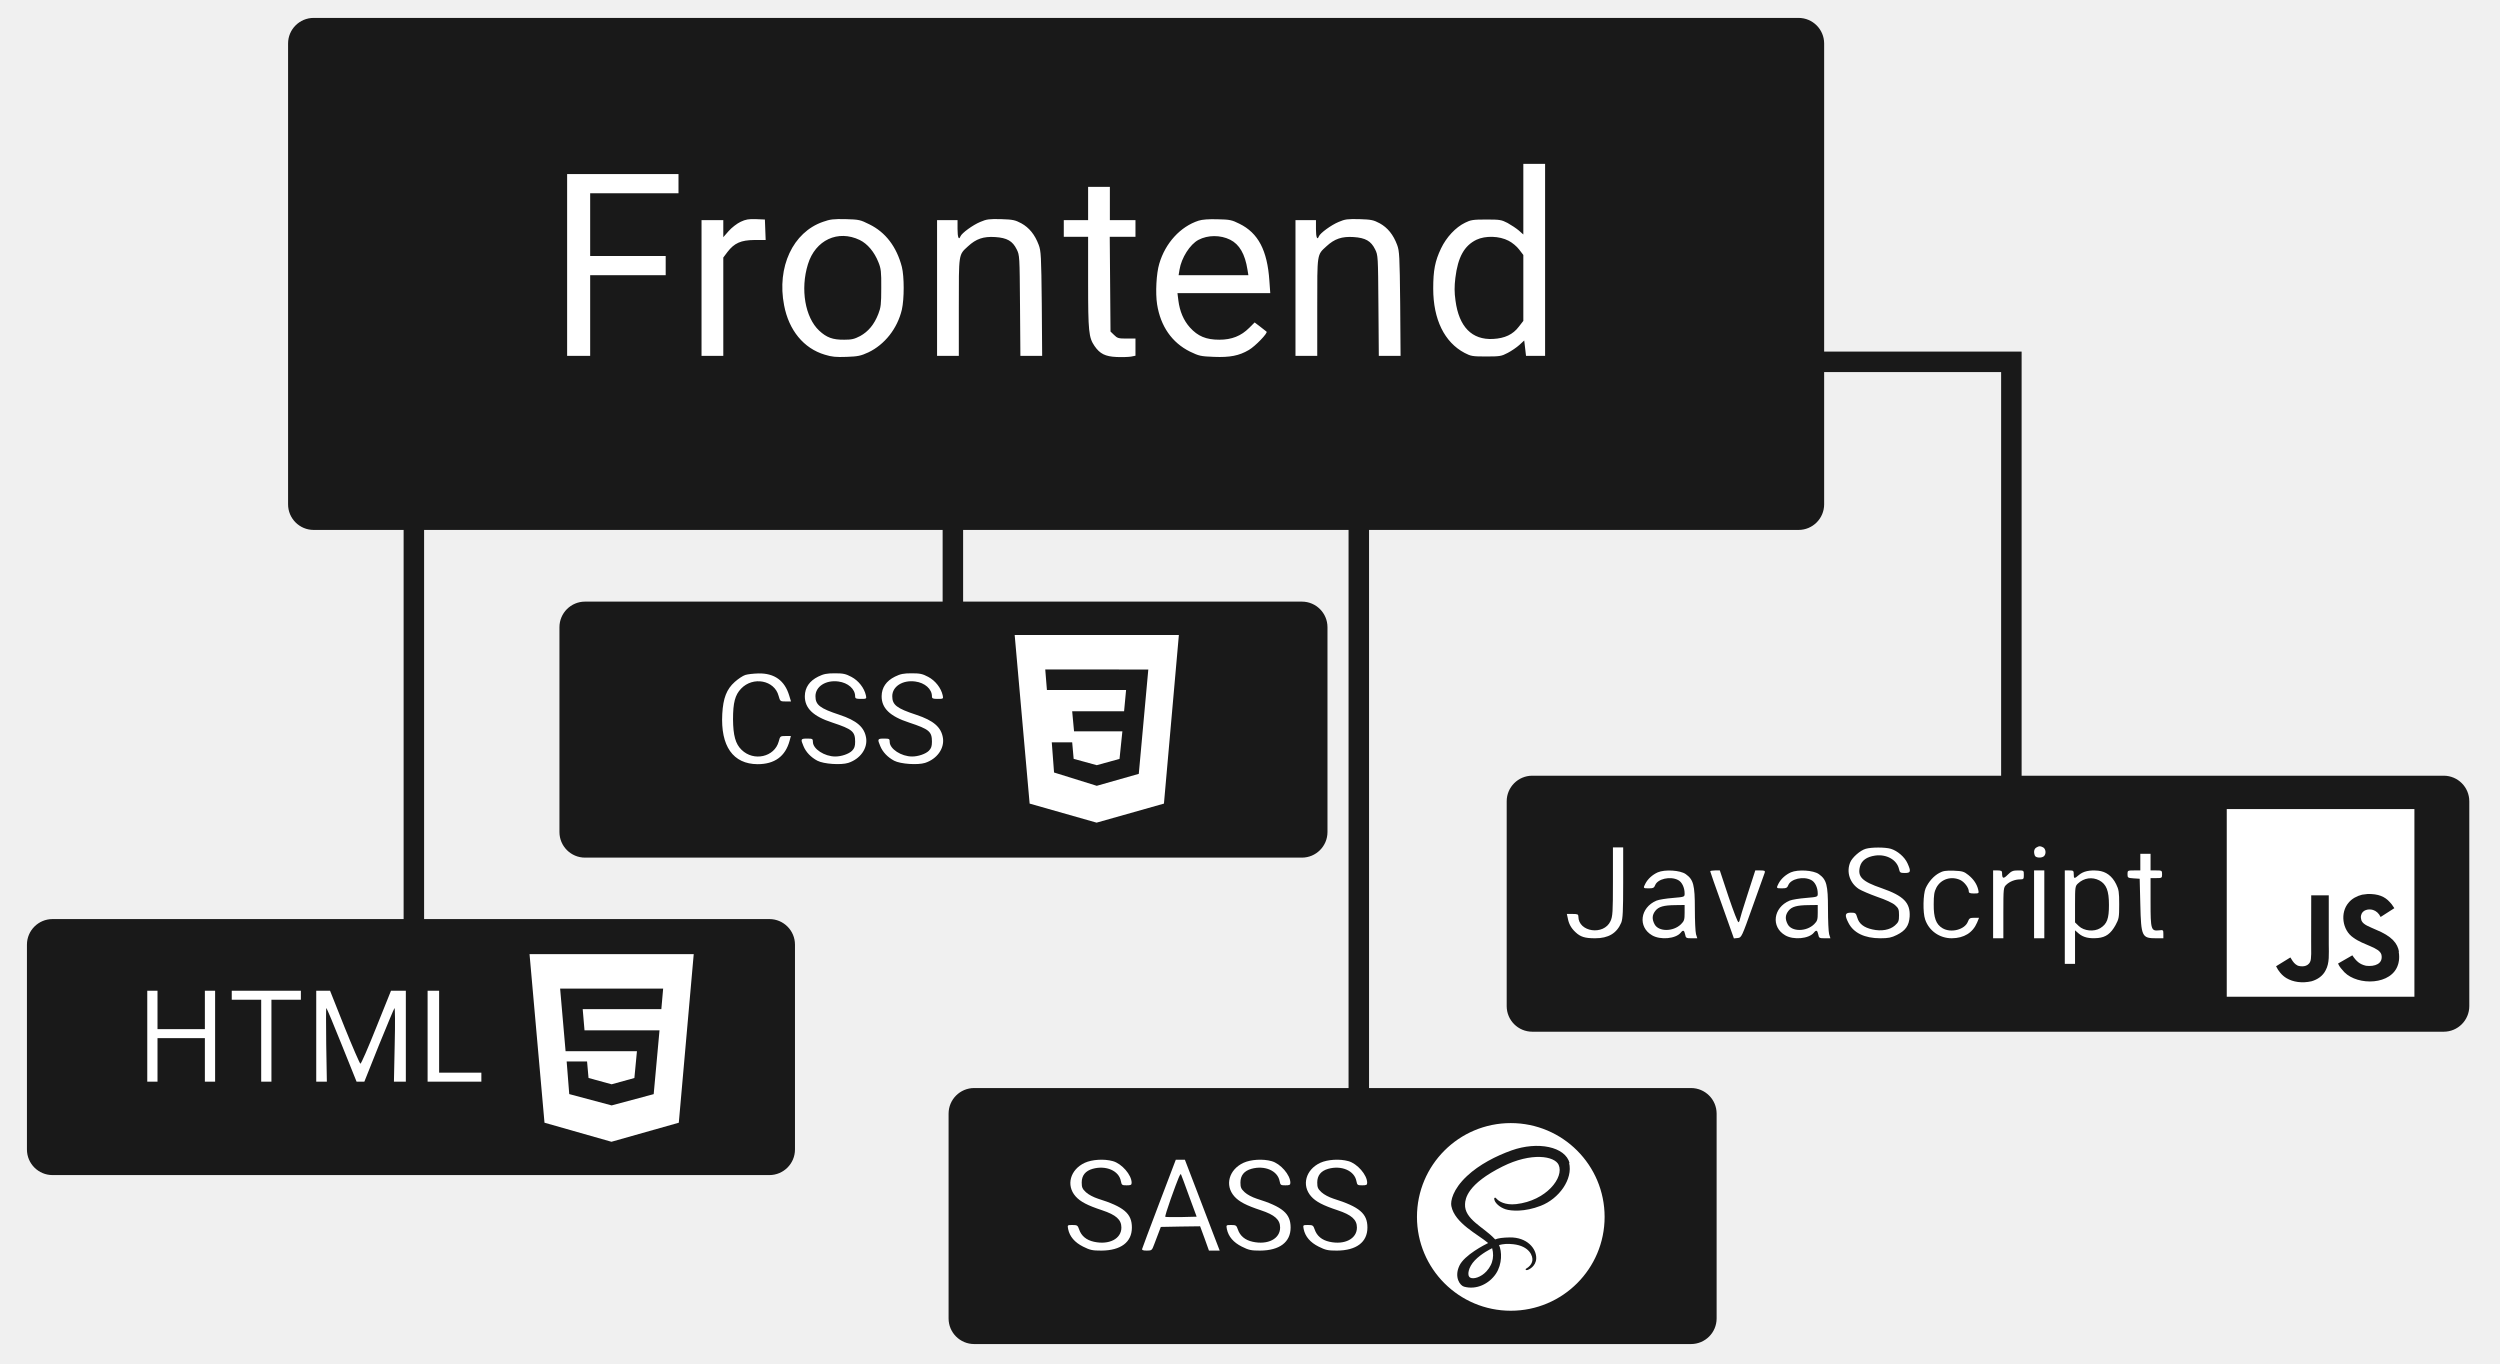
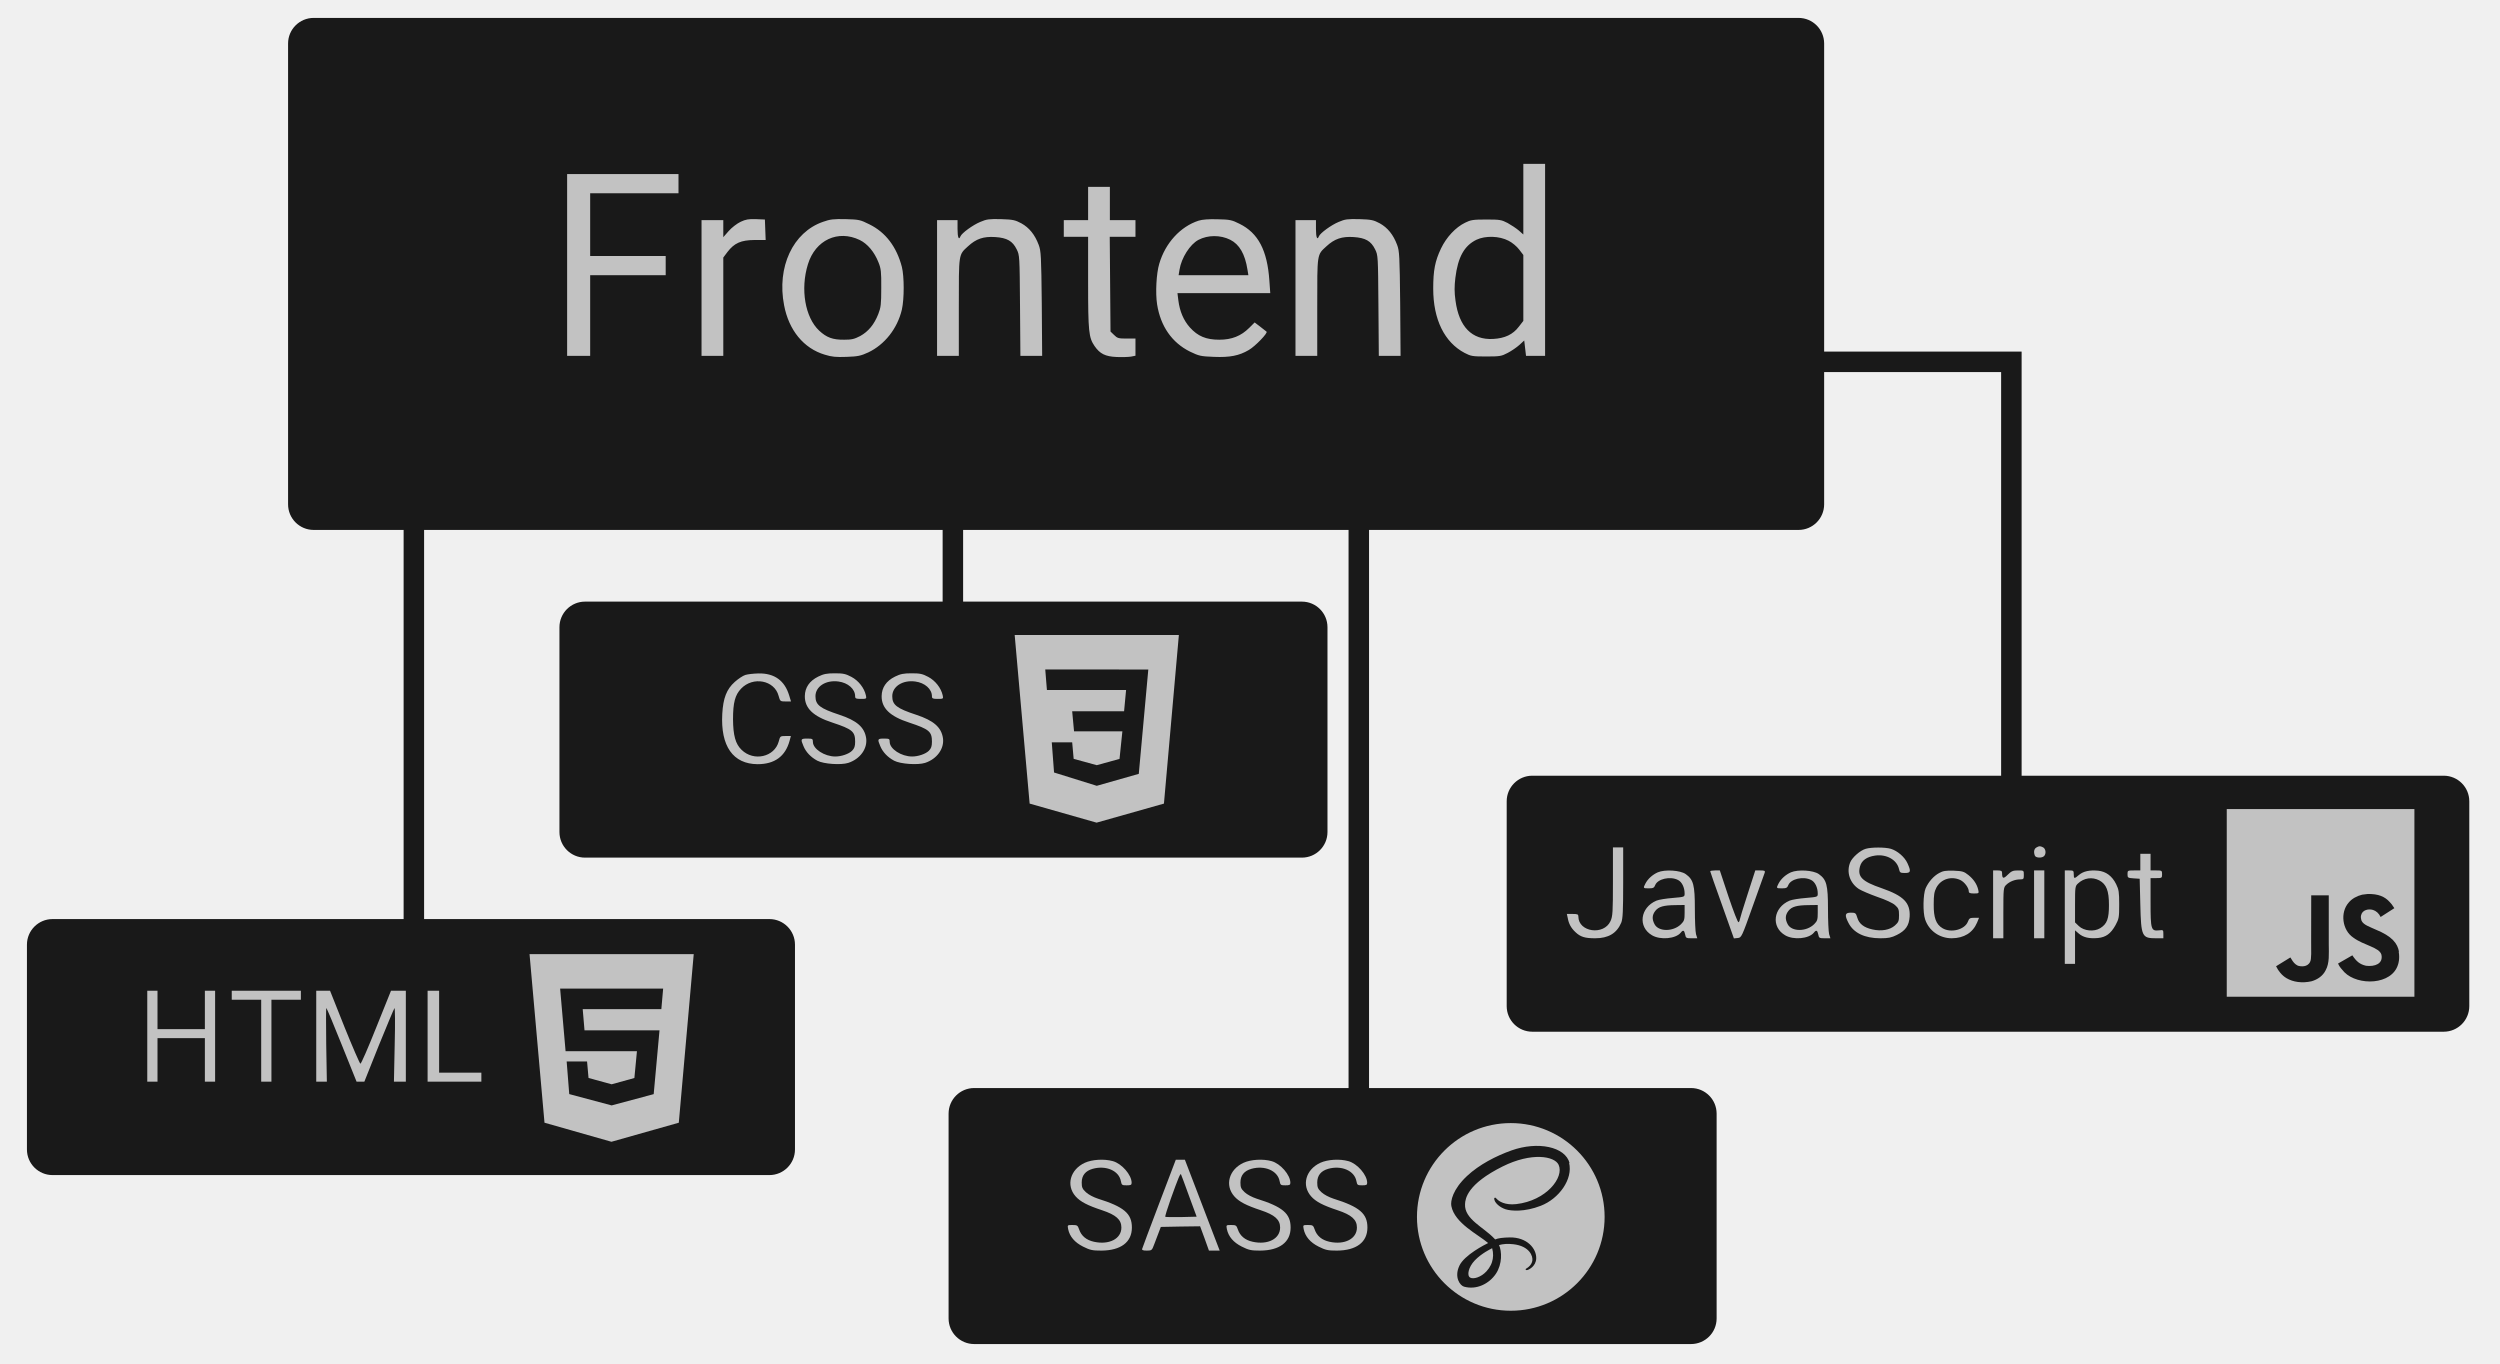
<svg xmlns="http://www.w3.org/2000/svg" width="488.259" id="screenshot" version="1.1" viewBox="0 0 488.259 266.335" height="266.335" style="-webkit-print-color-adjust: exact;">
  <g id="shape-719112e0-1886-11ec-993a-293f9893854e">
    <g id="shape-c1f6b290-1885-11ec-993a-293f9893854e">
      <rect rx="0" ry="0" x="-1.2437567420420237e-8" y="-7.714788807788864e-10" transform="matrix(1,5.148934621792617e-18,5.148934622540089e-18,1,-4.730804619157425e-7,-2.3793859327270184e-7)" width="488" height="266" style="fill: rgb(177, 178, 181); fill-opacity: 0;" />
    </g>
    <g id="shape-7a6bdd10-1330-11ec-8bc5-e98ba5337ee1">
      <g id="shape-3c5bb830-132e-11ec-8bc5-e98ba5337ee1">
        <g id="shape-427e5a20-1260-11ec-a24a-8550932f84af">
          <path d="M186.1,97.667L186.1,143.667M265.379,97.667L265.379,223.667M341.648,70.667L392.828,70.667L392.828,169.667M80.828,97.667L80.828,189.667" style="fill: none; stroke-width: 4; stroke: rgb(25, 25, 25); stroke-opacity: 1;" />
        </g>
        <g id="shape-12d1c320-1260-11ec-a24a-8550932f84af">
          <g id="shape-12d1c321-1260-11ec-a24a-8550932f84af">
            <rect rx="5" ry="5" x="56.262" y="3.498" transform="matrix(1,1.7453292519943285e-8,-1.7453292519943298e-8,1,9.337138919818244e-7,-0.000003599948)" width="300" height="100" style="fill: rgb(25, 25, 25); fill-opacity: 1;" />
          </g>
          <g id="shape-12d1ea30-1260-11ec-a24a-8550932f84af">
            <g>
-               <path d="M7650 1824 l0 -276 -35 31 c-20 17 -59 43 -88 59 -48 25 -61 27 -167 27 -102 0 -121 -3 -165 -25 -74 -36 -146 -113 -188 -201 -47 -99 -61 -171 -61 -314 0 -241 88 -419 245 -502 50 -26 62 -28 169 -28 106 0 119 2 168 28 29 15 70 43 91 62 l38 35 7 -60 7 -60 74 0 75 0 0 750 0 750 -85 0 -85 0 0 -276z m-115 -325 c28 -14 64 -44 82 -68 l33 -43 0 -257 0 -258 -35 -45 c-46 -61 -109 -91 -201 -96 -166 -9 -267 95 -294 300 -9 64 -9 110 -1 177 20 163 70 252 165 298 70 33 179 30 251 -8z M180 1310 l0 -710 90 0 90 0 0 315 0 315 295 0 295 0 0 75 0 75 -295 0 -295 0 0 245 0 245 345 0 345 0 0 75 0 75 -435 0 -435 0 0 -710z M4250 1790 l0 -130 -95 0 -95 0 0 -65 0 -65 95 0 95 0 0 -358 c0 -382 5 -429 50 -495 42 -61 84 -82 172 -86 43 -2 94 0 113 3 l35 7 0 67 0 67 -70 0 c-63 0 -72 3 -97 28 l-28 27 -3 370 -3 370 101 0 100 0 0 65 0 65 -100 0 -100 0 0 130 0 130 -85 0 -85 0 0 -130z M1535 1647 c-29 -14 -69 -45 -93 -72 l-42 -48 0 67 0 66 -85 0 -85 0 0 -530 0 -530 85 0 85 0 0 384 0 384 33 44 c53 69 105 92 210 93 l88 0 -3 80 -3 80 -70 3 c-56 2 -80 -2 -120 -21z M2179 1647 c-235 -81 -362 -353 -304 -652 37 -195 153 -337 318 -386 55 -17 87 -20 170 -17 89 3 111 8 170 35 128 61 227 186 262 334 19 84 19 258 0 334 -41 157 -127 270 -253 332 -72 36 -81 38 -186 41 -95 2 -121 -1 -177 -21z m287 -142 c61 -30 114 -93 146 -174 20 -49 23 -74 22 -201 0 -127 -3 -152 -23 -203 -32 -82 -78 -137 -141 -172 -46 -24 -67 -29 -125 -29 -90 -1 -138 17 -196 71 -110 103 -148 324 -88 518 58 190 235 272 405 190z M3407 1646 c-58 -24 -144 -87 -154 -112 -13 -34 -23 -8 -23 56 l0 70 -80 0 -80 0 0 -530 0 -530 85 0 85 0 0 380 c0 425 -3 407 72 476 63 58 120 78 212 72 93 -6 136 -31 168 -96 23 -46 23 -52 26 -439 l3 -393 85 0 85 0 -3 408 c-4 373 -6 411 -24 459 -30 80 -74 134 -135 168 -49 26 -65 30 -159 33 -93 2 -112 0 -163 -22z M5113 1656 c-142 -46 -260 -175 -307 -336 -23 -75 -31 -229 -17 -318 27 -171 116 -299 257 -369 71 -34 83 -37 188 -41 124 -5 196 9 272 54 51 30 150 133 138 143 -5 4 -28 22 -51 40 l-42 32 -42 -42 c-64 -64 -137 -93 -234 -93 -103 0 -168 27 -230 96 -49 55 -79 125 -90 211 l-7 57 362 0 363 0 -7 98 c-16 236 -87 372 -234 444 -60 30 -75 33 -172 35 -68 2 -120 -2 -147 -11z m247 -149 c72 -36 116 -112 135 -234 l7 -43 -272 0 -273 0 7 43 c15 93 82 198 148 233 74 39 172 39 248 1z M6207 1646 c-58 -24 -144 -87 -154 -112 -13 -34 -23 -8 -23 56 l0 70 -80 0 -80 0 0 -530 0 -530 85 0 85 0 0 380 c0 425 -3 407 72 476 63 58 120 78 212 72 93 -6 136 -31 168 -96 23 -46 23 -52 26 -439 l3 -393 85 0 85 0 -3 408 c-4 373 -6 411 -24 459 -30 80 -74 134 -135 168 -49 26 -65 30 -159 33 -93 2 -112 0 -163 -22z" transform="translate(106.2618, 22.49786) scale(0.25, 0.25) translate(0,248) scale(0.1,-0.1)" fill="#ffffff" stroke="none" />
+               <path d="M7650 1824 l0 -276 -35 31 c-20 17 -59 43 -88 59 -48 25 -61 27 -167 27 -102 0 -121 -3 -165 -25 -74 -36 -146 -113 -188 -201 -47 -99 -61 -171 -61 -314 0 -241 88 -419 245 -502 50 -26 62 -28 169 -28 106 0 119 2 168 28 29 15 70 43 91 62 l38 35 7 -60 7 -60 74 0 75 0 0 750 0 750 -85 0 -85 0 0 -276z m-115 -325 c28 -14 64 -44 82 -68 l33 -43 0 -257 0 -258 -35 -45 c-46 -61 -109 -91 -201 -96 -166 -9 -267 95 -294 300 -9 64 -9 110 -1 177 20 163 70 252 165 298 70 33 179 30 251 -8z M180 1310 l0 -710 90 0 90 0 0 315 0 315 295 0 295 0 0 75 0 75 -295 0 -295 0 0 245 0 245 345 0 345 0 0 75 0 75 -435 0 -435 0 0 -710z M4250 1790 l0 -130 -95 0 -95 0 0 -65 0 -65 95 0 95 0 0 -358 c0 -382 5 -429 50 -495 42 -61 84 -82 172 -86 43 -2 94 0 113 3 l35 7 0 67 0 67 -70 0 c-63 0 -72 3 -97 28 l-28 27 -3 370 -3 370 101 0 100 0 0 65 0 65 -100 0 -100 0 0 130 0 130 -85 0 -85 0 0 -130z M1535 1647 c-29 -14 -69 -45 -93 -72 l-42 -48 0 67 0 66 -85 0 -85 0 0 -530 0 -530 85 0 85 0 0 384 0 384 33 44 c53 69 105 92 210 93 l88 0 -3 80 -3 80 -70 3 c-56 2 -80 -2 -120 -21z M2179 1647 c-235 -81 -362 -353 -304 -652 37 -195 153 -337 318 -386 55 -17 87 -20 170 -17 89 3 111 8 170 35 128 61 227 186 262 334 19 84 19 258 0 334 -41 157 -127 270 -253 332 -72 36 -81 38 -186 41 -95 2 -121 -1 -177 -21z m287 -142 c61 -30 114 -93 146 -174 20 -49 23 -74 22 -201 0 -127 -3 -152 -23 -203 -32 -82 -78 -137 -141 -172 -46 -24 -67 -29 -125 -29 -90 -1 -138 17 -196 71 -110 103 -148 324 -88 518 58 190 235 272 405 190z M3407 1646 c-58 -24 -144 -87 -154 -112 -13 -34 -23 -8 -23 56 l0 70 -80 0 -80 0 0 -530 0 -530 85 0 85 0 0 380 c0 425 -3 407 72 476 63 58 120 78 212 72 93 -6 136 -31 168 -96 23 -46 23 -52 26 -439 l3 -393 85 0 85 0 -3 408 c-4 373 -6 411 -24 459 -30 80 -74 134 -135 168 -49 26 -65 30 -159 33 -93 2 -112 0 -163 -22z M5113 1656 c-142 -46 -260 -175 -307 -336 -23 -75 -31 -229 -17 -318 27 -171 116 -299 257 -369 71 -34 83 -37 188 -41 124 -5 196 9 272 54 51 30 150 133 138 143 -5 4 -28 22 -51 40 l-42 32 -42 -42 c-64 -64 -137 -93 -234 -93 -103 0 -168 27 -230 96 -49 55 -79 125 -90 211 l-7 57 362 0 363 0 -7 98 c-16 236 -87 372 -234 444 -60 30 -75 33 -172 35 -68 2 -120 -2 -147 -11z m247 -149 c72 -36 116 -112 135 -234 l7 -43 -272 0 -273 0 7 43 c15 93 82 198 148 233 74 39 172 39 248 1z M6207 1646 c-58 -24 -144 -87 -154 -112 -13 -34 -23 -8 -23 56 l0 70 -80 0 -80 0 0 -530 0 -530 85 0 85 0 0 380 c0 425 -3 407 72 476 63 58 120 78 212 72 93 -6 136 -31 168 -96 23 -46 23 -52 26 -439 l3 -393 85 0 85 0 -3 408 c-4 373 -6 411 -24 459 -30 80 -74 134 -135 168 -49 26 -65 30 -159 33 -93 2 -112 0 -163 -22z" transform="translate(106.2618, 22.49786) scale(0.25, 0.25) translate(0,248) scale(0.1,-0.1)" fill="#c2c2c2" stroke="none" />
            </g>
          </g>
        </g>
      </g>
      <g id="shape-ceb8c910-132f-11ec-8bc5-e98ba5337ee1">
        <g id="shape-48ff14f0-132f-11ec-8bc5-e98ba5337ee1">
          <rect rx="5" ry="5" x="185.262" y="212.498" transform="matrix(1,8.698226992842604e-8,0.000003699814,1,-0.0008833889,-0.00001788827)" width="150" height="50" style="fill: rgb(25, 25, 25); fill-opacity: 1;" />
        </g>
        <g id="shape-c7ae6ad0-132f-11ec-8bc5-e98ba5337ee1">
          <g id="shape-444091a0-1262-11ec-a24a-8550932f84af" style="fill: rgb(255, 255, 255); fill-opacity: 1;">
            <g id="shape-4444d760-1262-11ec-a24a-8550932f84af">
-               <path d="M295.063,219.343C305.183,219.343,313.387,227.548,313.387,237.667C313.387,247.787,305.183,255.992,295.063,255.992C284.943,255.992,276.738,247.787,276.738,237.667C276.738,227.548,284.943,219.343,295.063,219.343ZZM291.421,243.773C291.688,244.757,291.659,245.678,291.384,246.509L291.285,246.784C291.248,246.877,291.206,246.967,291.166,247.053C290.952,247.495,290.668,247.908,290.318,248.289C289.252,249.449,287.765,249.888,287.127,249.519C286.44,249.119,286.782,247.48,288.019,246.175C289.349,244.773,291.256,243.87,291.256,243.87L291.256,243.866L291.421,243.773ZZM306.555,227.187C305.728,223.93,300.33,222.86,295.222,224.675C292.184,225.755,288.894,227.451,286.528,229.664C283.714,232.292,283.266,234.583,283.451,235.54C284.103,238.917,288.73,241.125,290.633,242.763L290.633,242.772C290.072,243.047,285.966,245.107,285.004,247.239C283.973,249.484,285.165,251.089,285.943,251.293C288.348,251.959,290.822,250.743,292.151,248.775C293.433,246.849,293.32,244.376,292.768,243.162C293.525,242.956,294.417,242.864,295.562,243.003C298.771,243.369,299.412,245.385,299.273,246.21C299.135,247.033,298.474,247.514,298.244,247.651C298.015,247.79,297.946,247.834,297.967,247.928C297.99,248.065,298.106,248.065,298.288,248.042C298.54,247.996,299.962,247.355,300.03,245.796C300.099,243.826,298.219,241.629,294.877,241.673C293.502,241.697,292.63,241.812,292.013,242.064C291.968,241.995,291.92,241.949,291.853,241.903C289.792,239.682,285.966,238.124,286.127,235.169C286.172,234.093,286.562,231.254,293.456,227.818C299.114,224.999,303.628,225.779,304.407,227.497C305.526,229.947,302,234.506,296.113,235.169C293.869,235.421,292.701,234.552,292.401,234.23C292.082,233.886,292.036,233.864,291.922,233.934C291.738,234.025,291.853,234.323,291.922,234.506C292.105,234.965,292.815,235.766,294.053,236.179C295.129,236.522,297.764,236.727,300.925,235.491C304.474,234.119,307.246,230.292,306.444,227.085L306.555,227.187ZZ" />
+               <path d="M295.063,219.343C305.183,219.343,313.387,227.548,313.387,237.667C313.387,247.787,305.183,255.992,295.063,255.992C284.943,255.992,276.738,247.787,276.738,237.667C276.738,227.548,284.943,219.343,295.063,219.343ZZM291.421,243.773C291.688,244.757,291.659,245.678,291.384,246.509L291.285,246.784C291.248,246.877,291.206,246.967,291.166,247.053C290.952,247.495,290.668,247.908,290.318,248.289C289.252,249.449,287.765,249.888,287.127,249.519C286.44,249.119,286.782,247.48,288.019,246.175C289.349,244.773,291.256,243.87,291.256,243.87L291.256,243.866L291.421,243.773ZZM306.555,227.187C305.728,223.93,300.33,222.86,295.222,224.675C292.184,225.755,288.894,227.451,286.528,229.664C283.714,232.292,283.266,234.583,283.451,235.54C284.103,238.917,288.73,241.125,290.633,242.763L290.633,242.772C290.072,243.047,285.966,245.107,285.004,247.239C283.973,249.484,285.165,251.089,285.943,251.293C288.348,251.959,290.822,250.743,292.151,248.775C293.433,246.849,293.32,244.376,292.768,243.162C293.525,242.956,294.417,242.864,295.562,243.003C298.771,243.369,299.412,245.385,299.273,246.21C299.135,247.033,298.474,247.514,298.244,247.651C298.015,247.79,297.946,247.834,297.967,247.928C297.99,248.065,298.106,248.065,298.288,248.042C298.54,247.996,299.962,247.355,300.03,245.796C300.099,243.826,298.219,241.629,294.877,241.673C293.502,241.697,292.63,241.812,292.013,242.064C291.968,241.995,291.92,241.949,291.853,241.903C289.792,239.682,285.966,238.124,286.127,235.169C286.172,234.093,286.562,231.254,293.456,227.818C299.114,224.999,303.628,225.779,304.407,227.497C305.526,229.947,302,234.506,296.113,235.169C293.869,235.421,292.701,234.552,292.401,234.23C292.082,233.886,292.036,233.864,291.922,233.934C291.738,234.025,291.853,234.323,291.922,234.506C292.105,234.965,292.815,235.766,294.053,236.179C295.129,236.522,297.764,236.727,300.925,235.491C304.474,234.119,307.246,230.292,306.444,227.085L306.555,227.187ZZ" style="fill: rgb(194, 194, 194);" />
            </g>
          </g>
          <g id="shape-d2e4dc00-132e-11ec-8bc5-e98ba5337ee1">
            <g>
-               <path d="M184 1056 c-114 -53 -148 -176 -72 -262 37 -42 93 -71 208 -109 108 -36 150 -73 150 -135 0 -88 -96 -137 -214 -111 -60 13 -99 46 -116 96 -11 32 -15 35 -52 35 -40 0 -40 0 -34 -32 12 -58 51 -104 117 -137 54 -27 72 -31 143 -31 152 1 238 66 238 180 0 110 -62 162 -266 226 -34 11 -74 32 -93 50 -28 26 -33 38 -33 76 0 55 29 91 86 107 104 29 205 -15 220 -96 6 -31 9 -33 45 -33 33 0 39 3 39 20 0 61 -77 150 -147 169 -68 19 -162 13 -219 -13z M765 738 c-71 -187 -131 -347 -133 -355 -3 -9 8 -13 36 -13 39 0 41 2 58 48 10 26 25 67 35 92 l17 45 153 3 154 2 35 -95 34 -95 42 0 42 0 -47 122 c-26 68 -87 228 -136 356 l-89 232 -35 0 -36 0 -130 -342z m234 57 l59 -160 -121 -3 c-66 -1 -122 0 -124 2 -3 3 16 65 42 138 60 167 76 206 81 193 3 -5 31 -82 63 -170z M1424 1056 c-114 -53 -148 -176 -72 -262 37 -42 93 -71 208 -109 108 -36 150 -73 150 -135 0 -88 -96 -137 -214 -111 -60 13 -99 46 -116 96 -11 32 -15 35 -52 35 -40 0 -40 0 -34 -32 12 -58 51 -104 117 -137 54 -27 72 -31 143 -31 152 1 238 66 238 180 0 110 -62 162 -266 226 -34 11 -74 32 -93 50 -28 26 -33 38 -33 76 0 55 29 91 86 107 104 29 205 -15 220 -96 6 -31 9 -33 45 -33 33 0 39 3 39 20 0 61 -77 150 -147 169 -68 19 -162 13 -219 -13z M2024 1056 c-114 -53 -148 -176 -72 -262 37 -42 93 -71 208 -109 108 -36 150 -73 150 -135 0 -88 -96 -137 -214 -111 -60 13 -99 46 -116 96 -11 32 -15 35 -52 35 -40 0 -40 0 -34 -32 12 -58 51 -104 117 -137 54 -27 72 -31 143 -31 152 1 238 66 238 180 0 110 -62 162 -266 226 -34 11 -74 32 -93 50 -28 26 -33 38 -33 76 0 55 29 91 86 107 104 29 205 -15 220 -96 6 -31 9 -33 45 -33 33 0 39 3 39 20 0 61 -77 150 -147 169 -68 19 -162 13 -219 -13z" transform="translate(207.2618, 221.4979) scale(0.25, 0.25) translate(0,128) scale(0.1,-0.1)" fill="#ffffff" stroke="none" />
+               <path d="M184 1056 c-114 -53 -148 -176 -72 -262 37 -42 93 -71 208 -109 108 -36 150 -73 150 -135 0 -88 -96 -137 -214 -111 -60 13 -99 46 -116 96 -11 32 -15 35 -52 35 -40 0 -40 0 -34 -32 12 -58 51 -104 117 -137 54 -27 72 -31 143 -31 152 1 238 66 238 180 0 110 -62 162 -266 226 -34 11 -74 32 -93 50 -28 26 -33 38 -33 76 0 55 29 91 86 107 104 29 205 -15 220 -96 6 -31 9 -33 45 -33 33 0 39 3 39 20 0 61 -77 150 -147 169 -68 19 -162 13 -219 -13z M765 738 c-71 -187 -131 -347 -133 -355 -3 -9 8 -13 36 -13 39 0 41 2 58 48 10 26 25 67 35 92 l17 45 153 3 154 2 35 -95 34 -95 42 0 42 0 -47 122 c-26 68 -87 228 -136 356 l-89 232 -35 0 -36 0 -130 -342z m234 57 l59 -160 -121 -3 c-66 -1 -122 0 -124 2 -3 3 16 65 42 138 60 167 76 206 81 193 3 -5 31 -82 63 -170z M1424 1056 c-114 -53 -148 -176 -72 -262 37 -42 93 -71 208 -109 108 -36 150 -73 150 -135 0 -88 -96 -137 -214 -111 -60 13 -99 46 -116 96 -11 32 -15 35 -52 35 -40 0 -40 0 -34 -32 12 -58 51 -104 117 -137 54 -27 72 -31 143 -31 152 1 238 66 238 180 0 110 -62 162 -266 226 -34 11 -74 32 -93 50 -28 26 -33 38 -33 76 0 55 29 91 86 107 104 29 205 -15 220 -96 6 -31 9 -33 45 -33 33 0 39 3 39 20 0 61 -77 150 -147 169 -68 19 -162 13 -219 -13z M2024 1056 c-114 -53 -148 -176 -72 -262 37 -42 93 -71 208 -109 108 -36 150 -73 150 -135 0 -88 -96 -137 -214 -111 -60 13 -99 46 -116 96 -11 32 -15 35 -52 35 -40 0 -40 0 -34 -32 12 -58 51 -104 117 -137 54 -27 72 -31 143 -31 152 1 238 66 238 180 0 110 -62 162 -266 226 -34 11 -74 32 -93 50 -28 26 -33 38 -33 76 0 55 29 91 86 107 104 29 205 -15 220 -96 6 -31 9 -33 45 -33 33 0 39 3 39 20 0 61 -77 150 -147 169 -68 19 -162 13 -219 -13z" transform="translate(207.2618, 221.4979) scale(0.25, 0.25) translate(0,128) scale(0.1,-0.1)" fill="#c2c2c2" stroke="none" />
            </g>
          </g>
        </g>
      </g>
      <g id="shape-c04e7280-132f-11ec-8bc5-e98ba5337ee1">
        <g id="shape-47dc18c0-132f-11ec-8bc5-e98ba5337ee1">
          <rect rx="5" ry="5" x="109.262" y="117.498" transform="matrix(1,8.698226992842606e-8,0.000003699814,1,-0.0005305367,-0.00001317759)" width="150" height="50" style="fill: rgb(25, 25, 25); fill-opacity: 1;" />
        </g>
        <g id="shape-b8229eb0-132f-11ec-8bc5-e98ba5337ee1">
          <g id="shape-44e78000-1262-11ec-a24a-8550932f84af" style="fill: rgb(255, 255, 255); fill-opacity: 1;">
            <g id="shape-44e7f530-1262-11ec-a24a-8550932f84af">
-               <path d="M198.17,124.018L230.238,124.018L227.322,156.946L214.169,160.667L201.09,156.944L198.17,124.018ZZM224.268,130.757L204.141,130.752L204.466,134.756L219.928,134.759L219.538,138.907L209.399,138.907L209.765,142.836L219.205,142.836L218.647,148.216L214.203,149.443L209.689,148.207L209.402,144.984L205.416,144.984L205.859,150.871L214.204,153.472L222.409,151.135L224.268,130.759Z" />
+               <path d="M198.17,124.018L230.238,124.018L227.322,156.946L214.169,160.667L201.09,156.944L198.17,124.018ZZM224.268,130.757L204.141,130.752L204.466,134.756L219.928,134.759L219.538,138.907L209.399,138.907L209.765,142.836L219.205,142.836L218.647,148.216L214.203,149.443L209.689,148.207L209.402,144.984L205.416,144.984L205.859,150.871L214.204,153.472L222.409,151.135L224.268,130.759Z" style="fill: rgb(194, 194, 194);" />
            </g>
          </g>
          <g id="shape-ba9ce2f0-132e-11ec-8bc5-e98ba5337ee1">
            <g>
-               <path d="M252 1067 c-19 -6 -55 -30 -82 -54 -64 -57 -91 -126 -98 -250 -14 -252 84 -392 276 -393 133 0 217 61 250 183 l10 37 -42 0 c-41 0 -42 -1 -53 -43 -33 -121 -195 -158 -290 -65 -48 46 -66 113 -67 239 0 130 16 190 63 239 93 98 261 66 293 -56 12 -43 13 -44 55 -44 l42 0 -14 46 c-35 117 -115 175 -239 173 -39 -1 -86 -6 -104 -12z M821 1054 c-68 -34 -103 -85 -104 -152 -1 -94 64 -158 215 -207 157 -52 178 -70 178 -150 0 -35 -6 -52 -24 -70 -25 -25 -83 -45 -131 -45 -84 0 -175 59 -175 114 0 24 -3 26 -45 26 -50 0 -52 -4 -29 -58 19 -47 58 -88 109 -115 50 -26 184 -35 241 -17 93 30 152 112 140 194 -13 85 -73 137 -209 182 -152 50 -187 77 -187 145 0 76 81 128 179 115 76 -10 131 -59 131 -116 0 -17 7 -20 45 -20 44 0 45 1 39 28 -13 58 -58 115 -113 144 -45 24 -65 28 -130 28 -63 0 -87 -5 -130 -26z M1421 1054 c-68 -34 -103 -85 -104 -152 -1 -94 64 -158 215 -207 157 -52 178 -70 178 -150 0 -35 -6 -52 -24 -70 -25 -25 -83 -45 -131 -45 -84 0 -175 59 -175 114 0 24 -3 26 -45 26 -50 0 -52 -4 -29 -58 19 -47 58 -88 109 -115 50 -26 184 -35 241 -17 93 30 152 112 140 194 -13 85 -73 137 -209 182 -152 50 -187 77 -187 145 0 76 81 128 179 115 76 -10 131 -59 131 -116 0 -17 7 -20 45 -20 44 0 45 1 39 28 -13 58 -58 115 -113 144 -45 24 -65 28 -130 28 -63 0 -87 -5 -130 -26z" transform="translate(139.2618, 126.4979) scale(0.25, 0.25) translate(0,128) scale(0.1,-0.1)" fill="#ffffff" stroke="none" />
+               <path d="M252 1067 c-19 -6 -55 -30 -82 -54 -64 -57 -91 -126 -98 -250 -14 -252 84 -392 276 -393 133 0 217 61 250 183 l10 37 -42 0 c-41 0 -42 -1 -53 -43 -33 -121 -195 -158 -290 -65 -48 46 -66 113 -67 239 0 130 16 190 63 239 93 98 261 66 293 -56 12 -43 13 -44 55 -44 l42 0 -14 46 c-35 117 -115 175 -239 173 -39 -1 -86 -6 -104 -12z M821 1054 c-68 -34 -103 -85 -104 -152 -1 -94 64 -158 215 -207 157 -52 178 -70 178 -150 0 -35 -6 -52 -24 -70 -25 -25 -83 -45 -131 -45 -84 0 -175 59 -175 114 0 24 -3 26 -45 26 -50 0 -52 -4 -29 -58 19 -47 58 -88 109 -115 50 -26 184 -35 241 -17 93 30 152 112 140 194 -13 85 -73 137 -209 182 -152 50 -187 77 -187 145 0 76 81 128 179 115 76 -10 131 -59 131 -116 0 -17 7 -20 45 -20 44 0 45 1 39 28 -13 58 -58 115 -113 144 -45 24 -65 28 -130 28 -63 0 -87 -5 -130 -26z M1421 1054 c-68 -34 -103 -85 -104 -152 -1 -94 64 -158 215 -207 157 -52 178 -70 178 -150 0 -35 -6 -52 -24 -70 -25 -25 -83 -45 -131 -45 -84 0 -175 59 -175 114 0 24 -3 26 -45 26 -50 0 -52 -4 -29 -58 19 -47 58 -88 109 -115 50 -26 184 -35 241 -17 93 30 152 112 140 194 -13 85 -73 137 -209 182 -152 50 -187 77 -187 145 0 76 81 128 179 115 76 -10 131 -59 131 -116 0 -17 7 -20 45 -20 44 0 45 1 39 28 -13 58 -58 115 -113 144 -45 24 -65 28 -130 28 -63 0 -87 -5 -130 -26z" transform="translate(139.2618, 126.4979) scale(0.25, 0.25) translate(0,128) scale(0.1,-0.1)" fill="#c2c2c2" stroke="none" />
            </g>
          </g>
        </g>
      </g>
      <g id="shape-98a7d7d0-132f-11ec-8bc5-e98ba5337ee1">
        <g id="shape-48748830-132f-11ec-8bc5-e98ba5337ee1">
          <rect rx="5" ry="5" x="294.262" y="151.498" transform="matrix(1,8.698227009261419e-8,0.000003699814,1,-0.0006607402,-0.00003024198)" width="188" height="50" style="fill: rgb(25, 25, 25); fill-opacity: 1;" />
        </g>
        <g id="shape-8f5621a0-132f-11ec-8bc5-e98ba5337ee1">
          <g id="shape-43aa6c20-1262-11ec-a24a-8550932f84af" style="fill: rgb(255, 255, 255); fill-opacity: 1;">
            <g id="shape-43ac67f0-1262-11ec-a24a-8550932f84af">
-               <path d="M434.893,158.018L471.542,158.018L471.542,194.667L434.893,194.667L434.893,158.018ZZM468.54,185.927C468.272,184.254,467.184,182.85,463.954,181.539C462.83,181.013,461.581,180.646,461.21,179.799C461.071,179.295,461.049,179.02,461.139,178.722C461.369,177.736,462.537,177.439,463.453,177.714C464.048,177.897,464.598,178.356,464.943,179.089C466.522,178.056,466.522,178.056,467.623,177.371C467.211,176.729,467.006,176.453,466.728,176.179C465.766,175.103,464.485,174.553,462.401,174.601L461.324,174.736C460.292,174.988,459.309,175.538,458.713,176.271C456.972,178.243,457.475,181.678,459.582,183.099C461.666,184.656,464.714,184.998,465.104,186.466C465.47,188.252,463.775,188.825,462.102,188.619C460.863,188.344,460.177,187.724,459.422,186.579L456.627,188.184C456.948,188.917,457.314,189.236,457.864,189.877C460.521,192.559,467.164,192.421,468.356,188.344C468.401,188.206,468.723,187.267,468.469,185.824L468.54,185.927ZZM454.822,174.863L451.389,174.863C451.389,177.823,451.376,180.764,451.376,183.728C451.376,185.609,451.472,187.336,451.165,187.867C450.661,188.92,449.363,188.785,448.773,188.6C448.169,188.301,447.862,187.889,447.506,187.295C447.41,187.134,447.338,186.996,447.312,186.996L444.525,188.713C444.991,189.675,445.671,190.503,446.547,191.03C447.853,191.809,449.607,192.061,451.444,191.648C452.64,191.303,453.671,190.593,454.21,189.494C454.989,188.074,454.824,186.333,454.816,184.384C454.834,181.248,454.816,178.11,454.816,174.949L454.822,174.863ZZ" />
+               <path d="M434.893,158.018L471.542,158.018L471.542,194.667L434.893,194.667L434.893,158.018ZZM468.54,185.927C468.272,184.254,467.184,182.85,463.954,181.539C462.83,181.013,461.581,180.646,461.21,179.799C461.071,179.295,461.049,179.02,461.139,178.722C461.369,177.736,462.537,177.439,463.453,177.714C464.048,177.897,464.598,178.356,464.943,179.089C466.522,178.056,466.522,178.056,467.623,177.371C467.211,176.729,467.006,176.453,466.728,176.179C465.766,175.103,464.485,174.553,462.401,174.601L461.324,174.736C460.292,174.988,459.309,175.538,458.713,176.271C456.972,178.243,457.475,181.678,459.582,183.099C461.666,184.656,464.714,184.998,465.104,186.466C465.47,188.252,463.775,188.825,462.102,188.619C460.863,188.344,460.177,187.724,459.422,186.579L456.627,188.184C456.948,188.917,457.314,189.236,457.864,189.877C460.521,192.559,467.164,192.421,468.356,188.344C468.401,188.206,468.723,187.267,468.469,185.824L468.54,185.927ZZM454.822,174.863L451.389,174.863C451.389,177.823,451.376,180.764,451.376,183.728C451.376,185.609,451.472,187.336,451.165,187.867C450.661,188.92,449.363,188.785,448.773,188.6C448.169,188.301,447.862,187.889,447.506,187.295C447.41,187.134,447.338,186.996,447.312,186.996L444.525,188.713C444.991,189.675,445.671,190.503,446.547,191.03C447.853,191.809,449.607,192.061,451.444,191.648C452.64,191.303,453.671,190.593,454.21,189.494C454.989,188.074,454.824,186.333,454.816,184.384C454.834,181.248,454.816,178.11,454.816,174.949L454.822,174.863ZZ" style="fill: rgb(194, 194, 194);" />
            </g>
          </g>
          <g id="shape-bcd60a10-132e-11ec-8bc5-e98ba5337ee1">
            <g>
-               <path d="M3698 1079 c-18 -10 -23 -35 -12 -63 7 -19 55 -21 72 -4 18 18 14 56 -7 68 -24 12 -31 12 -53 -1z M390 813 c0 -239 -2 -272 -19 -309 -52 -114 -251 -86 -251 36 0 17 -6 20 -45 20 l-45 0 7 -32 c8 -45 26 -78 60 -110 39 -37 73 -48 154 -48 104 0 169 39 204 122 12 31 15 87 15 313 l0 275 -40 0 -40 0 0 -267z M2365 1069 c-43 -12 -105 -67 -121 -105 -32 -76 -4 -162 67 -209 21 -13 86 -41 145 -62 63 -21 121 -48 138 -64 27 -24 31 -34 31 -79 0 -45 -4 -55 -32 -80 -39 -35 -106 -47 -176 -31 -67 15 -104 44 -118 92 -11 37 -15 39 -51 39 -45 0 -50 -18 -18 -80 40 -78 126 -120 249 -120 63 0 87 5 129 26 68 34 95 72 100 143 6 108 -46 162 -218 222 -155 53 -191 90 -170 170 13 47 52 75 118 85 89 13 171 -33 187 -106 6 -27 10 -30 46 -30 46 0 49 12 20 76 -22 49 -78 97 -130 113 -44 13 -152 13 -196 0z M4510 965 l0 -65 -50 0 c-49 0 -50 -1 -50 -29 0 -28 2 -30 48 -33 l47 -3 5 -200 c6 -253 12 -265 124 -265 l56 0 0 33 c0 32 -1 33 -33 29 -63 -7 -67 5 -67 219 l0 189 45 0 c43 0 45 1 45 30 0 29 -2 30 -45 30 l-45 0 0 65 0 65 -40 0 -40 0 0 -65z M740 885 c-42 -19 -77 -51 -96 -87 -19 -37 -19 -38 26 -38 34 0 42 4 50 25 19 49 118 72 179 40 30 -15 51 -59 51 -105 0 -27 0 -27 -92 -35 -51 -4 -109 -13 -128 -21 -128 -54 -147 -206 -34 -271 65 -38 184 -27 223 20 19 24 28 21 35 -13 5 -28 9 -30 50 -30 l45 0 -10 32 c-5 18 -9 107 -9 198 0 187 -11 228 -71 271 -43 31 -164 38 -219 14z m210 -316 c0 -53 -3 -64 -28 -89 -61 -60 -176 -60 -207 0 -21 40 -19 72 6 104 26 33 65 44 157 45 l72 1 0 -61z M1150 893 c0 -4 42 -123 93 -265 l92 -259 30 3 c29 3 31 6 117 248 49 135 91 253 94 263 4 14 -1 17 -34 17 l-40 0 -61 -189 c-34 -104 -61 -194 -61 -199 0 -6 -4 -13 -9 -17 -5 -3 -40 87 -78 200 l-68 205 -37 0 c-21 0 -38 -3 -38 -7z M1780 885 c-42 -19 -77 -51 -96 -87 -19 -37 -19 -38 26 -38 34 0 42 4 50 25 19 49 118 72 179 40 30 -15 51 -59 51 -105 0 -27 0 -27 -92 -35 -51 -4 -109 -13 -128 -21 -128 -54 -147 -206 -34 -271 65 -38 184 -27 223 20 19 24 28 21 35 -13 5 -28 9 -30 50 -30 l45 0 -10 32 c-5 18 -9 107 -9 198 0 187 -11 228 -71 271 -43 31 -164 38 -219 14z m210 -316 c0 -53 -3 -64 -28 -89 -61 -60 -176 -60 -207 0 -21 40 -19 72 6 104 26 33 65 44 157 45 l72 1 0 -61z M2939 880 c-43 -23 -83 -68 -106 -119 -20 -45 -23 -190 -4 -244 30 -89 113 -147 208 -147 96 1 164 43 198 123 l15 37 -38 0 c-33 0 -39 -4 -49 -30 -24 -63 -133 -91 -199 -51 -50 30 -69 82 -68 186 0 73 4 98 21 131 36 67 116 92 187 59 33 -16 66 -61 66 -89 0 -12 10 -16 40 -16 39 0 40 1 34 28 -10 44 -36 83 -77 116 -35 28 -47 31 -115 34 -61 2 -85 -2 -113 -18z M3360 635 l0 -265 40 0 40 0 0 198 c0 193 1 199 23 220 27 26 69 42 108 42 27 0 29 3 29 35 0 35 0 35 -46 35 -39 0 -51 -5 -80 -34 -34 -34 -44 -31 -44 15 0 15 -7 19 -35 19 l-35 0 0 -265z M3680 635 l0 -265 40 0 40 0 0 265 0 265 -40 0 -40 0 0 -265z M3920 535 l0 -365 40 0 40 0 0 131 0 131 30 -26 c36 -30 82 -40 149 -34 62 6 100 34 137 100 27 50 29 60 29 163 0 95 -3 116 -24 158 -31 63 -79 99 -141 105 -67 6 -114 -4 -149 -33 -37 -32 -41 -31 -41 5 0 28 -3 30 -35 30 l-35 0 0 -365z m270 287 c55 -30 75 -80 75 -192 0 -108 -15 -148 -68 -181 -48 -30 -127 -22 -167 16 l-30 29 0 141 c0 134 1 143 23 163 47 44 111 53 167 24z" transform="translate(305.2618, 160.4979) scale(0.25, 0.25) translate(0,128) scale(0.1,-0.1)" fill="#ffffff" stroke="none" />
+               <path d="M3698 1079 c-18 -10 -23 -35 -12 -63 7 -19 55 -21 72 -4 18 18 14 56 -7 68 -24 12 -31 12 -53 -1z M390 813 c0 -239 -2 -272 -19 -309 -52 -114 -251 -86 -251 36 0 17 -6 20 -45 20 l-45 0 7 -32 c8 -45 26 -78 60 -110 39 -37 73 -48 154 -48 104 0 169 39 204 122 12 31 15 87 15 313 l0 275 -40 0 -40 0 0 -267z M2365 1069 c-43 -12 -105 -67 -121 -105 -32 -76 -4 -162 67 -209 21 -13 86 -41 145 -62 63 -21 121 -48 138 -64 27 -24 31 -34 31 -79 0 -45 -4 -55 -32 -80 -39 -35 -106 -47 -176 -31 -67 15 -104 44 -118 92 -11 37 -15 39 -51 39 -45 0 -50 -18 -18 -80 40 -78 126 -120 249 -120 63 0 87 5 129 26 68 34 95 72 100 143 6 108 -46 162 -218 222 -155 53 -191 90 -170 170 13 47 52 75 118 85 89 13 171 -33 187 -106 6 -27 10 -30 46 -30 46 0 49 12 20 76 -22 49 -78 97 -130 113 -44 13 -152 13 -196 0z M4510 965 l0 -65 -50 0 c-49 0 -50 -1 -50 -29 0 -28 2 -30 48 -33 l47 -3 5 -200 c6 -253 12 -265 124 -265 l56 0 0 33 c0 32 -1 33 -33 29 -63 -7 -67 5 -67 219 l0 189 45 0 c43 0 45 1 45 30 0 29 -2 30 -45 30 l-45 0 0 65 0 65 -40 0 -40 0 0 -65z M740 885 c-42 -19 -77 -51 -96 -87 -19 -37 -19 -38 26 -38 34 0 42 4 50 25 19 49 118 72 179 40 30 -15 51 -59 51 -105 0 -27 0 -27 -92 -35 -51 -4 -109 -13 -128 -21 -128 -54 -147 -206 -34 -271 65 -38 184 -27 223 20 19 24 28 21 35 -13 5 -28 9 -30 50 -30 l45 0 -10 32 c-5 18 -9 107 -9 198 0 187 -11 228 -71 271 -43 31 -164 38 -219 14z m210 -316 c0 -53 -3 -64 -28 -89 -61 -60 -176 -60 -207 0 -21 40 -19 72 6 104 26 33 65 44 157 45 l72 1 0 -61z M1150 893 c0 -4 42 -123 93 -265 l92 -259 30 3 c29 3 31 6 117 248 49 135 91 253 94 263 4 14 -1 17 -34 17 l-40 0 -61 -189 c-34 -104 -61 -194 -61 -199 0 -6 -4 -13 -9 -17 -5 -3 -40 87 -78 200 l-68 205 -37 0 c-21 0 -38 -3 -38 -7z M1780 885 c-42 -19 -77 -51 -96 -87 -19 -37 -19 -38 26 -38 34 0 42 4 50 25 19 49 118 72 179 40 30 -15 51 -59 51 -105 0 -27 0 -27 -92 -35 -51 -4 -109 -13 -128 -21 -128 -54 -147 -206 -34 -271 65 -38 184 -27 223 20 19 24 28 21 35 -13 5 -28 9 -30 50 -30 l45 0 -10 32 c-5 18 -9 107 -9 198 0 187 -11 228 -71 271 -43 31 -164 38 -219 14z m210 -316 c0 -53 -3 -64 -28 -89 -61 -60 -176 -60 -207 0 -21 40 -19 72 6 104 26 33 65 44 157 45 l72 1 0 -61z M2939 880 c-43 -23 -83 -68 -106 -119 -20 -45 -23 -190 -4 -244 30 -89 113 -147 208 -147 96 1 164 43 198 123 l15 37 -38 0 c-33 0 -39 -4 -49 -30 -24 -63 -133 -91 -199 -51 -50 30 -69 82 -68 186 0 73 4 98 21 131 36 67 116 92 187 59 33 -16 66 -61 66 -89 0 -12 10 -16 40 -16 39 0 40 1 34 28 -10 44 -36 83 -77 116 -35 28 -47 31 -115 34 -61 2 -85 -2 -113 -18z M3360 635 l0 -265 40 0 40 0 0 198 c0 193 1 199 23 220 27 26 69 42 108 42 27 0 29 3 29 35 0 35 0 35 -46 35 -39 0 -51 -5 -80 -34 -34 -34 -44 -31 -44 15 0 15 -7 19 -35 19 l-35 0 0 -265z M3680 635 l0 -265 40 0 40 0 0 265 0 265 -40 0 -40 0 0 -265z M3920 535 l0 -365 40 0 40 0 0 131 0 131 30 -26 c36 -30 82 -40 149 -34 62 6 100 34 137 100 27 50 29 60 29 163 0 95 -3 116 -24 158 -31 63 -79 99 -141 105 -67 6 -114 -4 -149 -33 -37 -32 -41 -31 -41 5 0 28 -3 30 -35 30 l-35 0 0 -365z m270 287 c55 -30 75 -80 75 -192 0 -108 -15 -148 -68 -181 -48 -30 -127 -22 -167 16 l-30 29 0 141 c0 134 1 143 23 163 47 44 111 53 167 24z" transform="translate(305.2618, 160.4979) scale(0.25, 0.25) translate(0,128) scale(0.1,-0.1)" fill="#c2c2c2" stroke="none" />
            </g>
          </g>
        </g>
      </g>
      <g id="shape-60c9c7b0-132f-11ec-8bc5-e98ba5337ee1">
        <g id="shape-4a463af0-132f-11ec-8bc5-e98ba5337ee1">
          <rect rx="5" ry="5" x="5.262" y="179.498" transform="matrix(1,8.698226992842614e-8,0.000003699814,1,-0.0007580507,-0.000002891451)" width="150" height="50" style="fill: rgb(25, 25, 25); fill-opacity: 1;" />
        </g>
        <g id="shape-5b90a700-132f-11ec-8bc5-e98ba5337ee1">
          <g id="shape-45891730-1262-11ec-a24a-8550932f84af" style="fill: rgb(255, 255, 255); fill-opacity: 1;">
            <g id="shape-4589b370-1262-11ec-a24a-8550932f84af">
-               <path d="M103.42,186.343L135.488,186.343L132.572,219.27L119.419,222.992L106.342,219.269L103.42,186.343ZZM114.157,201.232L113.803,197.081L129.163,197.086L129.515,193.082L109.394,193.077L110.46,205.309L124.396,205.309L123.898,210.54L119.454,211.768L114.942,210.531L114.655,207.309L110.671,207.309L111.175,213.678L119.454,215.893L127.668,213.689L128.804,201.233L114.157,201.233Z" />
+               <path d="M103.42,186.343L135.488,186.343L132.572,219.27L119.419,222.992L106.342,219.269L103.42,186.343ZZM114.157,201.232L113.803,197.081L129.163,197.086L129.515,193.082L109.394,193.077L110.46,205.309L124.396,205.309L123.898,210.54L119.454,211.768L114.942,210.531L114.655,207.309L110.671,207.309L111.175,213.678L119.454,215.893L127.668,213.689L128.804,201.233L114.157,201.233Z" style="fill: rgb(194, 194, 194);" />
            </g>
          </g>
          <g id="shape-b872aff0-132e-11ec-8bc5-e98ba5337ee1">
            <g>
-               <path d="M100 725 l0 -355 40 0 40 0 0 170 0 170 185 0 185 0 0 -170 0 -170 40 0 40 0 0 355 0 355 -40 0 -40 0 0 -150 0 -150 -185 0 -185 0 0 150 0 150 -40 0 -40 0 0 -355z M760 1045 l0 -35 115 0 115 0 0 -320 0 -320 40 0 40 0 0 320 0 320 115 0 115 0 0 35 0 35 -270 0 -270 0 0 -35z M1420 725 l0 -355 41 0 42 0 -5 289 c-2 160 -2 288 1 286 4 -2 58 -132 121 -289 l115 -286 30 0 31 0 113 283 c63 155 118 286 122 291 5 5 6 -122 2 -282 l-6 -292 46 0 47 0 0 355 0 355 -58 0 -58 0 -115 -286 c-63 -158 -118 -285 -124 -284 -5 1 -61 130 -124 286 l-113 284 -54 0 -54 0 0 -355z M2290 725 l0 -355 210 0 210 0 0 35 0 35 -165 0 -165 0 0 320 0 320 -45 0 -45 0 0 -355z" transform="translate(26.26182, 188.4979) scale(0.25, 0.25) translate(0,128) scale(0.1,-0.1)" fill="#ffffff" stroke="none" />
+               <path d="M100 725 l0 -355 40 0 40 0 0 170 0 170 185 0 185 0 0 -170 0 -170 40 0 40 0 0 355 0 355 -40 0 -40 0 0 -150 0 -150 -185 0 -185 0 0 150 0 150 -40 0 -40 0 0 -355z M760 1045 l0 -35 115 0 115 0 0 -320 0 -320 40 0 40 0 0 320 0 320 115 0 115 0 0 35 0 35 -270 0 -270 0 0 -35z M1420 725 l0 -355 41 0 42 0 -5 289 c-2 160 -2 288 1 286 4 -2 58 -132 121 -289 l115 -286 30 0 31 0 113 283 c63 155 118 286 122 291 5 5 6 -122 2 -282 l-6 -292 46 0 47 0 0 355 0 355 -58 0 -58 0 -115 -286 c-63 -158 -118 -285 -124 -284 -5 1 -61 130 -124 286 l-113 284 -54 0 -54 0 0 -355z M2290 725 l0 -355 210 0 210 0 0 35 0 35 -165 0 -165 0 0 320 0 320 -45 0 -45 0 0 -355z" transform="translate(26.26182, 188.4979) scale(0.25, 0.25) translate(0,128) scale(0.1,-0.1)" fill="#c2c2c2" stroke="none" />
            </g>
          </g>
        </g>
      </g>
    </g>
  </g>
</svg>
